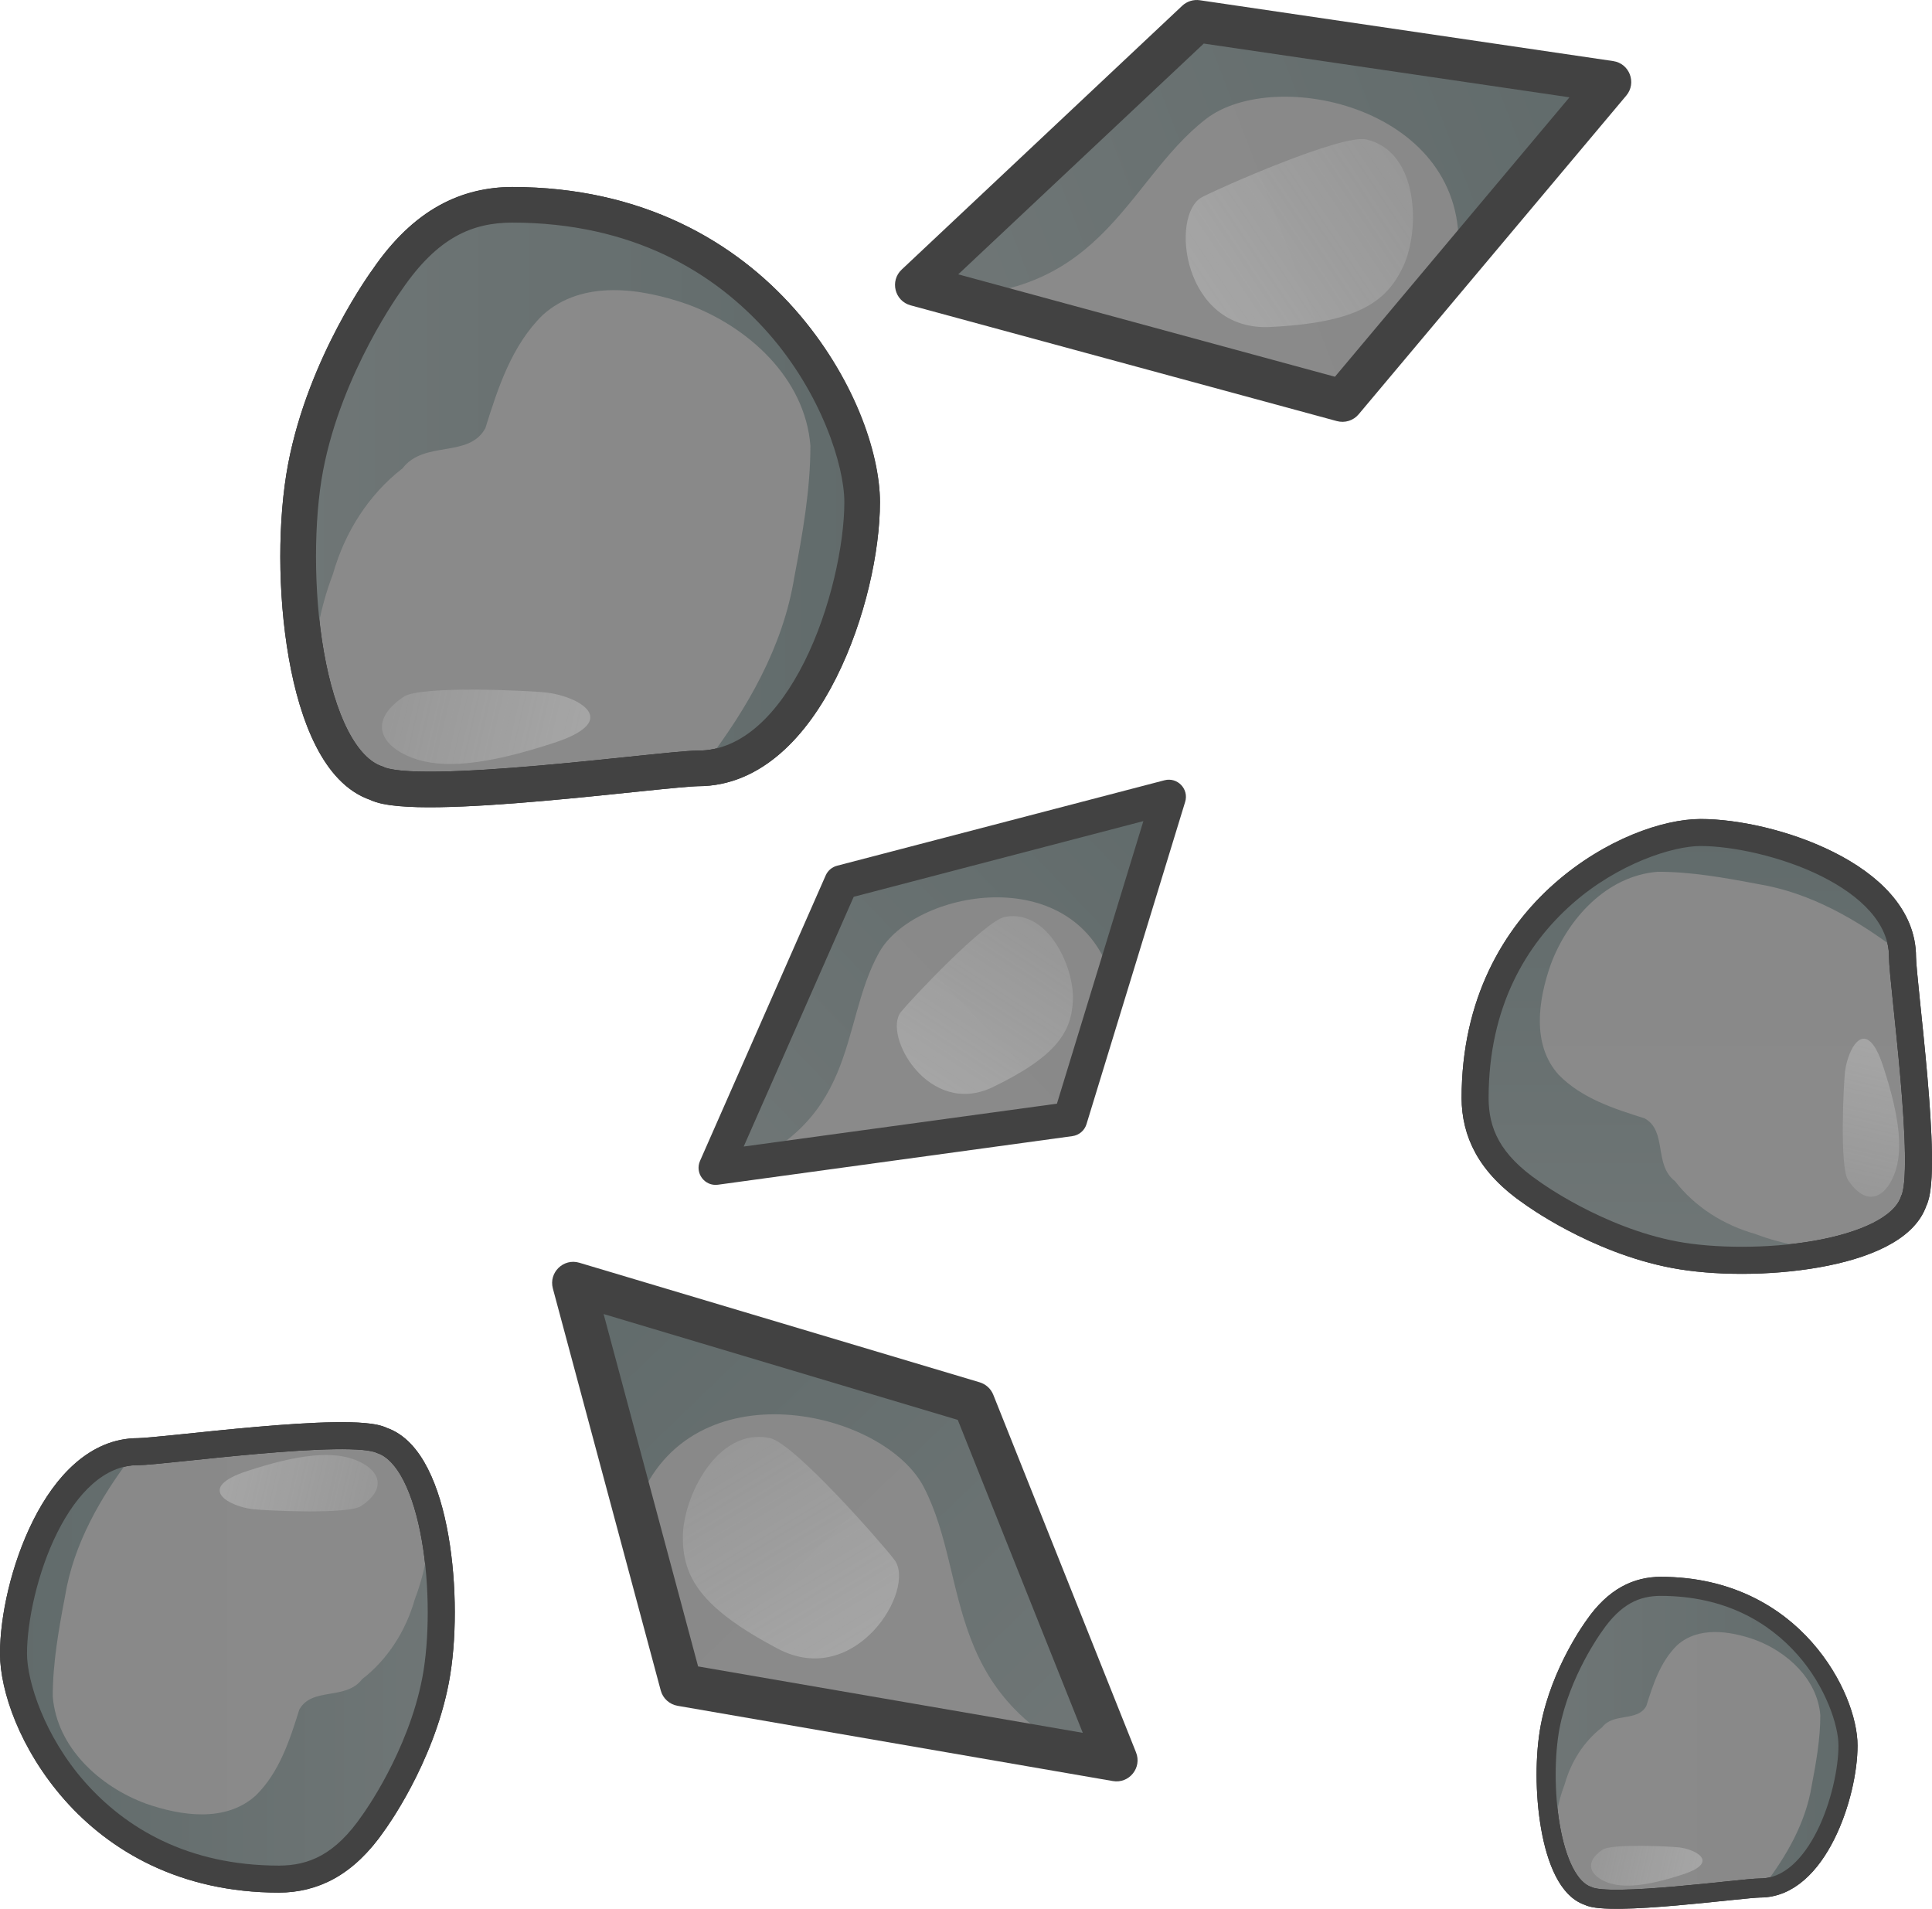
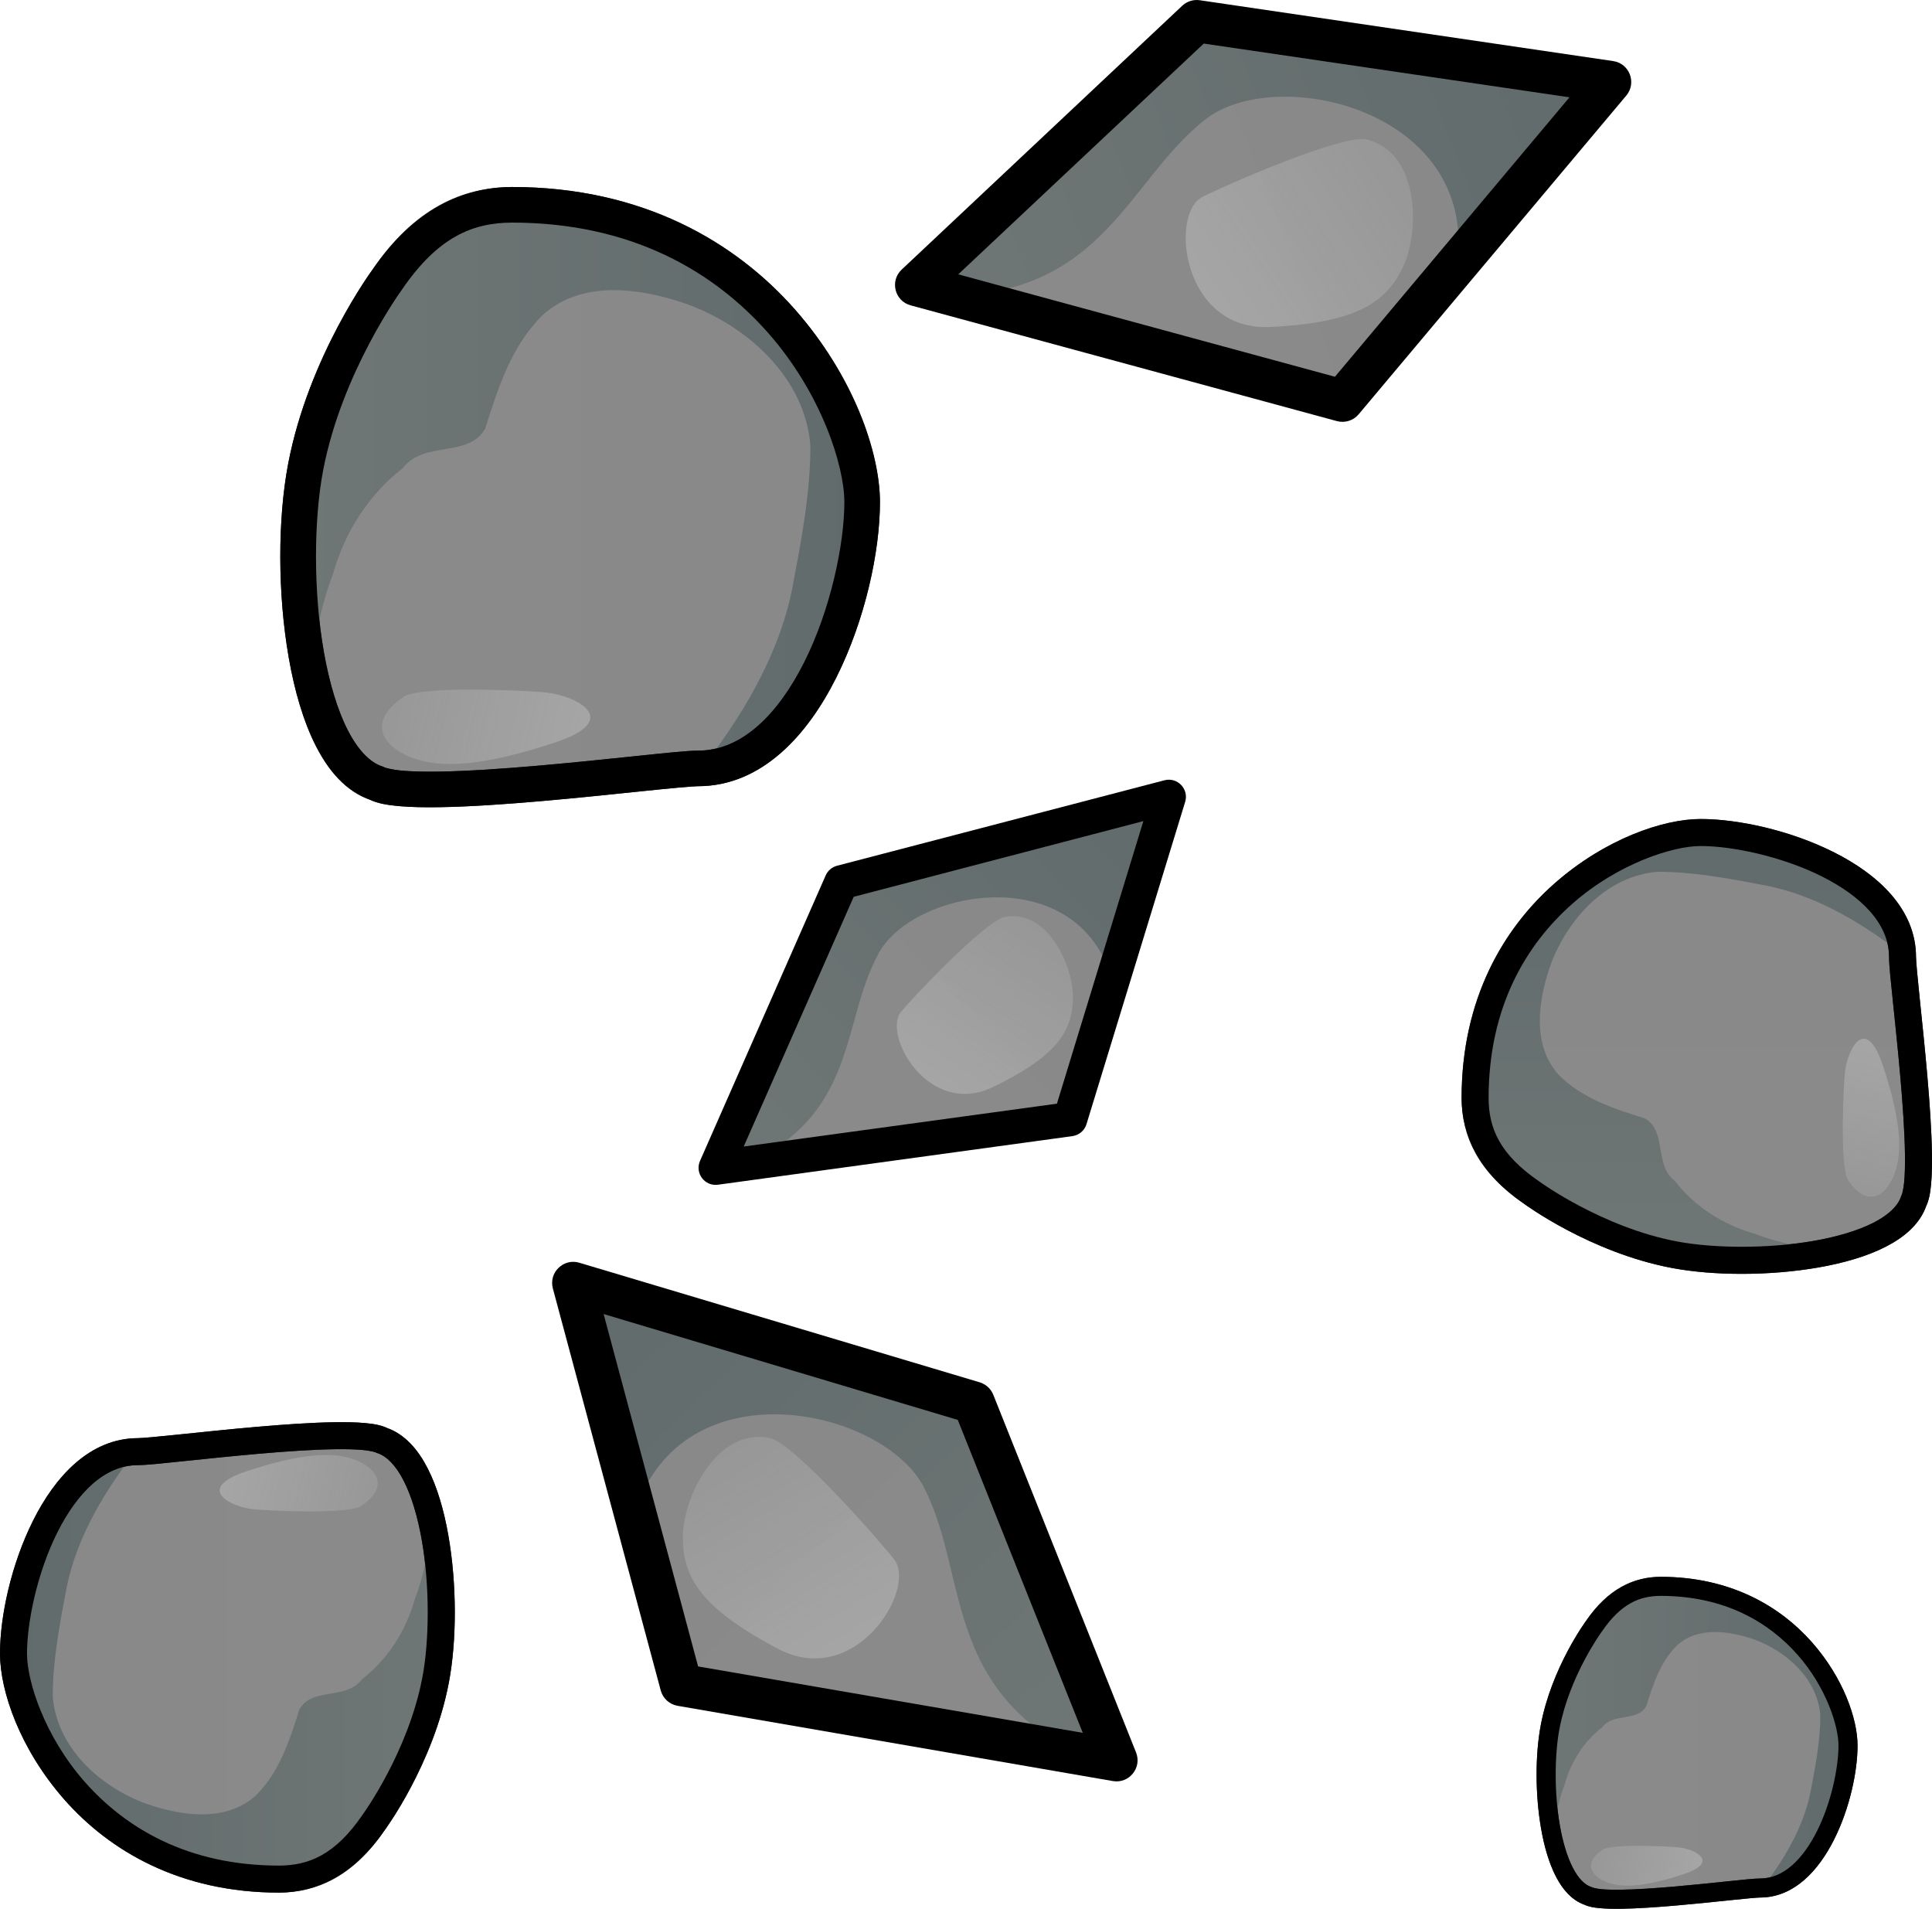
<svg xmlns="http://www.w3.org/2000/svg" xmlns:xlink="http://www.w3.org/1999/xlink" width="45.698mm" height="45.145mm" viewBox="0 0 45.698 45.145" version="1.1" id="svg5" xml:space="preserve">
  <defs id="defs2">
    <linearGradient x1="204.989" y1="178.645" x2="275.011" y2="178.645" gradientUnits="userSpaceOnUse" id="linearGradient33">
      <stop offset="0" stop-color="#666666" id="stop30" style="stop-color:#616b6b;stop-opacity:1;" />
      <stop offset="1" stop-color="#666666" id="stop31" style="stop-color:#6f7676;stop-opacity:1;" />
    </linearGradient>
    <linearGradient id="linearGradient29">
      <stop style="stop-color:#898989;stop-opacity:1;" offset="0" id="stop28" />
      <stop style="stop-color:#8a8a8a;stop-opacity:1;" offset="1" id="stop29" />
    </linearGradient>
    <linearGradient x1="246.261" y1="140.441" x2="246.261" y2="210.475" gradientUnits="userSpaceOnUse" id="color-1">
      <stop offset="0" stop-color="#3e3e3e" id="stop1" />
      <stop offset="1" stop-color="#1a1a1a" id="stop2" />
    </linearGradient>
    <linearGradient x1="204.989" y1="178.645" x2="275.011" y2="178.645" gradientUnits="userSpaceOnUse" id="color-2">
      <stop offset="0" stop-color="#666666" id="stop3" style="stop-color:#353a3a;stop-opacity:1;" />
      <stop offset="1" stop-color="#666666" id="stop4" style="stop-color:#4a4f4f;stop-opacity:1;" />
    </linearGradient>
    <linearGradient x1="240.266" y1="148.08" x2="262.532" y2="153.164" gradientUnits="userSpaceOnUse" id="color-3">
      <stop offset="0" stop-color="#e6e6e6" id="stop5" style="stop-color:#e6e6e6;stop-opacity:0.295;" />
      <stop offset="1" stop-color="#e6e6e6" stop-opacity="0" id="stop6" style="stop-color:#e6e6e6;stop-opacity:0.154;" />
    </linearGradient>
    <linearGradient x1="251.67" y1="144.206" x2="251.67" y2="153.439" gradientUnits="userSpaceOnUse" id="color-4">
      <stop offset="0" stop-color="#e6e6e6" id="stop7" style="stop-color:#e6e6e6;stop-opacity:0;" />
      <stop offset="1" stop-color="#e6e6e6" stop-opacity="0" id="stop8" style="stop-color:#e6e6e6;stop-opacity:0;" />
    </linearGradient>
    <linearGradient xlink:href="#linearGradient29" id="linearGradient4" gradientUnits="userSpaceOnUse" x1="204.989" y1="177.333" x2="275.011" y2="177.333" />
    <linearGradient xlink:href="#linearGradient33" id="linearGradient5" gradientUnits="userSpaceOnUse" x1="204.989" y1="178.645" x2="275.011" y2="178.645" />
    <linearGradient xlink:href="#color-3" id="linearGradient6" gradientUnits="userSpaceOnUse" x1="240.266" y1="148.08" x2="262.532" y2="153.164" />
    <linearGradient xlink:href="#linearGradient33" id="linearGradient10" gradientUnits="userSpaceOnUse" x1="204.989" y1="178.645" x2="275.011" y2="178.645" />
    <linearGradient xlink:href="#color-3" id="linearGradient11" gradientUnits="userSpaceOnUse" x1="240.266" y1="148.08" x2="262.532" y2="153.164" />
    <linearGradient xlink:href="#linearGradient33" id="linearGradient15" gradientUnits="userSpaceOnUse" x1="204.989" y1="178.645" x2="275.011" y2="178.645" />
    <linearGradient xlink:href="#color-3" id="linearGradient16" gradientUnits="userSpaceOnUse" x1="240.266" y1="148.08" x2="262.532" y2="153.164" />
    <linearGradient xlink:href="#color-3" id="linearGradient16-2" gradientUnits="userSpaceOnUse" x1="240.266" y1="148.08" x2="262.532" y2="153.164" gradientTransform="matrix(-0.1302719,0,0,-0.1302719,72.28235,54.91122)" />
    <linearGradient x1="240.266" y1="148.08" x2="262.532" y2="153.164" gradientUnits="userSpaceOnUse" id="color-3-7">
      <stop offset="0" stop-color="#e6e6e6" id="stop5-9" style="stop-color:#e6e6e6;stop-opacity:0.295;" />
      <stop offset="1" stop-color="#e6e6e6" stop-opacity="0" id="stop6-5" style="stop-color:#e6e6e6;stop-opacity:0.154;" />
    </linearGradient>
    <linearGradient xlink:href="#linearGradient29" id="linearGradient25" x1="34.857" y1="35.465" x2="44.462" y2="35.465" gradientUnits="userSpaceOnUse" />
    <linearGradient xlink:href="#linearGradient33" id="linearGradient27" x1="35.018" y1="34.846" x2="44.285" y2="34.846" gradientUnits="userSpaceOnUse" />
    <linearGradient xlink:href="#color-3-7" id="linearGradient31" gradientUnits="userSpaceOnUse" gradientTransform="matrix(-0.1302719,0,0,-0.1302719,72.28235,54.91122)" x1="240.266" y1="148.08" x2="262.532" y2="153.164" />
    <linearGradient xlink:href="#linearGradient33" id="linearGradient32" gradientUnits="userSpaceOnUse" x1="35.018" y1="34.846" x2="44.285" y2="34.846" />
    <linearGradient xlink:href="#linearGradient29" id="linearGradient35" gradientUnits="userSpaceOnUse" x1="34.857" y1="35.465" x2="44.462" y2="35.465" />
    <linearGradient xlink:href="#color-3-7" id="linearGradient36" gradientUnits="userSpaceOnUse" gradientTransform="matrix(-0.1302719,0,0,-0.1302719,72.28235,54.91122)" x1="240.266" y1="148.08" x2="262.532" y2="153.164" />
    <linearGradient xlink:href="#linearGradient33" id="linearGradient37" gradientUnits="userSpaceOnUse" x1="35.018" y1="34.846" x2="44.285" y2="34.846" />
    <linearGradient xlink:href="#linearGradient29" id="linearGradient14" x1="202.779" y1="177.333" x2="277.23" y2="177.333" gradientUnits="userSpaceOnUse" />
    <linearGradient xlink:href="#linearGradient29" id="linearGradient17" x1="202.779" y1="177.333" x2="277.23" y2="177.333" gradientUnits="userSpaceOnUse" />
    <linearGradient xlink:href="#linearGradient29" id="linearGradient19" x1="202.779" y1="177.333" x2="277.23" y2="177.333" gradientUnits="userSpaceOnUse" />
    <linearGradient xlink:href="#linearGradient29" id="linearGradient20" x1="34.857" y1="35.465" x2="44.462" y2="35.465" gradientUnits="userSpaceOnUse" />
    <linearGradient xlink:href="#linearGradient33" id="linearGradient38" gradientUnits="userSpaceOnUse" x1="204.989" y1="178.645" x2="275.011" y2="178.645" />
    <linearGradient xlink:href="#color-3" id="linearGradient39" gradientUnits="userSpaceOnUse" x1="240.266" y1="148.08" x2="262.532" y2="153.164" />
  </defs>
  <g id="layer1" transform="matrix(1.774286,0,0,1.774286,-47.70936,-34.93033)">
    <g stroke="none" stroke-width="0" stroke-miterlimit="10" id="g15-2" style="stroke:#2a2a2a;stroke-opacity:1" transform="matrix(0.08144149,0,0,0.08144149,10.37468,27.33742)">
      <path style="baseline-shift:baseline;display:inline;overflow:visible;opacity:1;fill:url(#linearGradient19);stroke:#2a2a2a;stroke-width:4.419;stroke-dasharray:none;stroke-opacity:1;enable-background:accumulate;stop-color:#000000;stop-opacity:1" d="m 248.463,213.623 c -31.234,-0.004 -43.474,-26.176 -43.474,-36.906 0,-11.366 7.035,-33.059 20.376,-33.059 3.996,0 34.971,-4.332 39.92,-1.843 9.047,3.017 11.24,26.366 8.8,39.216 -2.44,12.849 -10.131,23.299 -10.131,23.299 -4.79,7.022 -10.035,9.27 -15.491,9.293 z" id="path10-1" />
      <path d="m 248.463,213.623 c -15.426,0.425 -30.947,-7.846 -38.514,-21.425 -4.238,-6.877 -6.099,-15.343 -4.104,-23.267 1.615,-8.307 4.975,-16.8 11.558,-22.405 1.618,-1.429 6.686,-3.714 7.061,-2.283 -5.208,6.833 -9.642,14.505 -11.042,23.096 -1.026,5.403 -2.016,10.898 -2.007,16.403 0.67,8.368 7.717,14.741 15.204,17.511 5.748,2.016 13.075,3.151 18.019,-1.305 3.856,-3.768 5.563,-9.054 7.13,-14.056 2.041,-3.763 7.606,-1.471 10.273,-4.979 4.247,-3.286 7.187,-7.969 8.643,-13.112 1.769,-4.633 2.609,-9.563 2.324,-14.525 3.768,15.043 2.524,31.735 -5.488,45.237 -3.631,8.641 -8.968,15.321 -19.057,15.11 z" fill="url(#color-2)" id="path11-6" style="fill:url(#linearGradient38);stroke:none;stroke-width:2.2;stroke-dasharray:none;stroke-opacity:1" />
      <path d="m 243.208,146.844 c 8.567,-2.818 13.979,-3.283 17.7,-1.849 3.721,1.433 5.563,4.468 0.998,7.56 -2.106,1.426 -15.8,0.757 -17.813,0.512 -3.736,-0.454 -9.452,-3.405 -0.885,-6.223 z" fill="url(#color-3)" id="path14-8" style="fill:url(#linearGradient39);stroke:#2a2a2a;stroke-opacity:1" />
-       <path style="baseline-shift:baseline;display:inline;overflow:visible;opacity:1;vector-effect:none;fill:#424242;fill-opacity:1;stroke:none;stroke-opacity:1;enable-background:accumulate;stop-color:#000000;stop-opacity:1" d="m 257.488,138.844 c -3.759,0.058 -8.256,0.37 -12.713,0.758 -4.457,0.388 -8.872,0.854 -12.412,1.221 -3.54,0.367 -6.398,0.627 -6.998,0.627 -7.868,0 -13.556,6.276 -17.166,13.486 -3.61,7.21 -5.42,15.642 -5.42,21.781 0,6.205 3.26,15.652 10.578,23.938 7.318,8.285 18.871,15.176 35.105,15.178 h 0.004 0.006 c 6.047,-0.026 12.195,-2.793 17.279,-10.225 0.035,-0.048 7.952,-10.724 10.504,-24.164 1.288,-6.785 1.339,-15.972 -0.088,-24.09 -0.713,-4.059 -1.791,-7.843 -3.381,-10.951 -1.55,-3.029 -3.66,-5.512 -6.586,-6.578 -1.125,-0.549 -2.269,-0.718 -3.691,-0.846 -1.451,-0.131 -3.142,-0.164 -5.021,-0.135 z m 0.066,4.418 c 1.783,-0.027 3.353,0.011 4.559,0.119 1.206,0.109 2.089,0.363 2.18,0.408 l 0.141,0.072 0.152,0.049 c 1.476,0.492 2.977,1.984 4.266,4.504 1.289,2.52 2.304,5.943 2.965,9.705 1.322,7.523 1.249,16.435 0.098,22.5 -2.322,12.229 -9.74,22.4 -9.74,22.4 l -0.023,0.031 -0.021,0.033 c -4.488,6.579 -8.814,8.307 -13.666,8.33 -15,-0.002 -25.184,-6.201 -31.795,-13.686 -6.611,-7.485 -9.471,-16.487 -9.471,-21.012 0,-5.227 1.71,-13.325 4.953,-19.803 3.243,-6.478 7.742,-11.047 13.215,-11.047 1.398,0 3.909,-0.281 7.455,-0.648 3.546,-0.368 7.933,-0.831 12.338,-1.215 4.404,-0.384 8.831,-0.688 12.396,-0.742 z" id="path5-5" />
+       <path style="baseline-shift:baseline;display:inline;overflow:visible;opacity:1;vector-effect:none;fill:#000000;fill-opacity:1;stroke:none;stroke-opacity:1;enable-background:accumulate;stop-color:#000000;stop-opacity:1" d="m 257.488,138.844 c -3.759,0.058 -8.256,0.37 -12.713,0.758 -4.457,0.388 -8.872,0.854 -12.412,1.221 -3.54,0.367 -6.398,0.627 -6.998,0.627 -7.868,0 -13.556,6.276 -17.166,13.486 -3.61,7.21 -5.42,15.642 -5.42,21.781 0,6.205 3.26,15.652 10.578,23.938 7.318,8.285 18.871,15.176 35.105,15.178 h 0.004 0.006 c 6.047,-0.026 12.195,-2.793 17.279,-10.225 0.035,-0.048 7.952,-10.724 10.504,-24.164 1.288,-6.785 1.339,-15.972 -0.088,-24.09 -0.713,-4.059 -1.791,-7.843 -3.381,-10.951 -1.55,-3.029 -3.66,-5.512 -6.586,-6.578 -1.125,-0.549 -2.269,-0.718 -3.691,-0.846 -1.451,-0.131 -3.142,-0.164 -5.021,-0.135 z m 0.066,4.418 c 1.783,-0.027 3.353,0.011 4.559,0.119 1.206,0.109 2.089,0.363 2.18,0.408 l 0.141,0.072 0.152,0.049 c 1.476,0.492 2.977,1.984 4.266,4.504 1.289,2.52 2.304,5.943 2.965,9.705 1.322,7.523 1.249,16.435 0.098,22.5 -2.322,12.229 -9.74,22.4 -9.74,22.4 l -0.023,0.031 -0.021,0.033 c -4.488,6.579 -8.814,8.307 -13.666,8.33 -15,-0.002 -25.184,-6.201 -31.795,-13.686 -6.611,-7.485 -9.471,-16.487 -9.471,-21.012 0,-5.227 1.71,-13.325 4.953,-19.803 3.243,-6.478 7.742,-11.047 13.215,-11.047 1.398,0 3.909,-0.281 7.455,-0.648 3.546,-0.368 7.933,-0.831 12.338,-1.215 4.404,-0.384 8.831,-0.688 12.396,-0.742 z" id="path5-5" />
    </g>
    <g stroke="none" stroke-width="0" stroke-miterlimit="10" id="g4" style="stroke:#2a2a2a;stroke-opacity:1" transform="matrix(0,0.08144149,-0.08144149,0,63.95185,14.08963)">
      <path style="baseline-shift:baseline;display:inline;overflow:visible;opacity:1;fill:url(#linearGradient4);stroke:#2a2a2a;stroke-width:4.419;stroke-dasharray:none;stroke-opacity:1;enable-background:accumulate;stop-color:#000000;stop-opacity:1" d="m 248.463,213.623 c -31.234,-0.004 -43.474,-26.176 -43.474,-36.906 0,-11.366 7.035,-33.059 20.376,-33.059 3.996,0 34.971,-4.332 39.92,-1.843 9.047,3.017 11.24,26.366 8.8,39.216 -2.44,12.849 -10.131,23.299 -10.131,23.299 -4.79,7.022 -10.035,9.27 -15.491,9.293 z" id="path1" />
      <path d="m 248.463,213.623 c -15.426,0.425 -30.947,-7.846 -38.514,-21.425 -4.238,-6.877 -6.099,-15.343 -4.104,-23.267 1.615,-8.307 4.975,-16.8 11.558,-22.405 1.618,-1.429 6.686,-3.714 7.061,-2.283 -5.208,6.833 -9.642,14.505 -11.042,23.096 -1.026,5.403 -2.016,10.898 -2.007,16.403 0.67,8.368 7.717,14.741 15.204,17.511 5.748,2.016 13.075,3.151 18.019,-1.305 3.856,-3.768 5.563,-9.054 7.13,-14.056 2.041,-3.763 7.606,-1.471 10.273,-4.979 4.247,-3.286 7.187,-7.969 8.643,-13.112 1.769,-4.633 2.609,-9.563 2.324,-14.525 3.768,15.043 2.524,31.735 -5.488,45.237 -3.631,8.641 -8.968,15.321 -19.057,15.11 z" fill="url(#color-2)" id="path2" style="fill:url(#linearGradient5);stroke:none;stroke-width:2.2;stroke-dasharray:none;stroke-opacity:1" />
      <path d="m 243.208,146.844 c 8.567,-2.818 13.979,-3.283 17.7,-1.849 3.721,1.433 5.563,4.468 0.998,7.56 -2.106,1.426 -15.8,0.757 -17.813,0.512 -3.736,-0.454 -9.452,-3.405 -0.885,-6.223 z" fill="url(#color-3)" id="path3" style="fill:url(#linearGradient6);stroke:#2a2a2a;stroke-opacity:1" />
-       <path style="baseline-shift:baseline;display:inline;overflow:visible;opacity:1;vector-effect:none;fill:#424242;fill-opacity:1;stroke:none;stroke-opacity:1;enable-background:accumulate;stop-color:#000000;stop-opacity:1" d="m 257.488,138.844 c -3.759,0.058 -8.256,0.37 -12.713,0.758 -4.457,0.388 -8.872,0.854 -12.412,1.221 -3.54,0.367 -6.398,0.627 -6.998,0.627 -7.868,0 -13.556,6.276 -17.166,13.486 -3.61,7.21 -5.42,15.642 -5.42,21.781 0,6.205 3.26,15.652 10.578,23.938 7.318,8.285 18.871,15.176 35.105,15.178 h 0.004 0.006 c 6.047,-0.026 12.195,-2.793 17.279,-10.225 0.035,-0.048 7.952,-10.724 10.504,-24.164 1.288,-6.785 1.339,-15.972 -0.088,-24.09 -0.713,-4.059 -1.791,-7.843 -3.381,-10.951 -1.55,-3.029 -3.66,-5.512 -6.586,-6.578 -1.125,-0.549 -2.269,-0.718 -3.691,-0.846 -1.451,-0.131 -3.142,-0.164 -5.021,-0.135 z m 0.066,4.418 c 1.783,-0.027 3.353,0.011 4.559,0.119 1.206,0.109 2.089,0.363 2.18,0.408 l 0.141,0.072 0.152,0.049 c 1.476,0.492 2.977,1.984 4.266,4.504 1.289,2.52 2.304,5.943 2.965,9.705 1.322,7.523 1.249,16.435 0.098,22.5 -2.322,12.229 -9.74,22.4 -9.74,22.4 l -0.023,0.031 -0.021,0.033 c -4.488,6.579 -8.814,8.307 -13.666,8.33 -15,-0.002 -25.184,-6.201 -31.795,-13.686 -6.611,-7.485 -9.471,-16.487 -9.471,-21.012 0,-5.227 1.71,-13.325 4.953,-19.803 3.243,-6.478 7.742,-11.047 13.215,-11.047 1.398,0 3.909,-0.281 7.455,-0.648 3.546,-0.368 7.933,-0.831 12.338,-1.215 4.404,-0.384 8.831,-0.688 12.396,-0.742 z" id="path4" />
+       <path style="baseline-shift:baseline;display:inline;overflow:visible;opacity:1;vector-effect:none;fill:#000000;fill-opacity:1;stroke:none;stroke-opacity:1;enable-background:accumulate;stop-color:#000000;stop-opacity:1" d="m 257.488,138.844 c -3.759,0.058 -8.256,0.37 -12.713,0.758 -4.457,0.388 -8.872,0.854 -12.412,1.221 -3.54,0.367 -6.398,0.627 -6.998,0.627 -7.868,0 -13.556,6.276 -17.166,13.486 -3.61,7.21 -5.42,15.642 -5.42,21.781 0,6.205 3.26,15.652 10.578,23.938 7.318,8.285 18.871,15.176 35.105,15.178 h 0.004 0.006 c 6.047,-0.026 12.195,-2.793 17.279,-10.225 0.035,-0.048 7.952,-10.724 10.504,-24.164 1.288,-6.785 1.339,-15.972 -0.088,-24.09 -0.713,-4.059 -1.791,-7.843 -3.381,-10.951 -1.55,-3.029 -3.66,-5.512 -6.586,-6.578 -1.125,-0.549 -2.269,-0.718 -3.691,-0.846 -1.451,-0.131 -3.142,-0.164 -5.021,-0.135 z m 0.066,4.418 c 1.783,-0.027 3.353,0.011 4.559,0.119 1.206,0.109 2.089,0.363 2.18,0.408 l 0.141,0.072 0.152,0.049 c 1.476,0.492 2.977,1.984 4.266,4.504 1.289,2.52 2.304,5.943 2.965,9.705 1.322,7.523 1.249,16.435 0.098,22.5 -2.322,12.229 -9.74,22.4 -9.74,22.4 l -0.023,0.031 -0.021,0.033 c -4.488,6.579 -8.814,8.307 -13.666,8.33 -15,-0.002 -25.184,-6.201 -31.795,-13.686 -6.611,-7.485 -9.471,-16.487 -9.471,-21.012 0,-5.227 1.71,-13.325 4.953,-19.803 3.243,-6.478 7.742,-11.047 13.215,-11.047 1.398,0 3.909,-0.281 7.455,-0.648 3.546,-0.368 7.933,-0.831 12.338,-1.215 4.404,-0.384 8.831,-0.688 12.396,-0.742 z" id="path4" />
    </g>
    <g stroke="none" stroke-width="0" stroke-miterlimit="10" id="g9" style="stroke:#2a2a2a;stroke-opacity:1" transform="matrix(-0.05747253,0,0,-0.05747253,63.30663,53.11015)">
      <path style="baseline-shift:baseline;display:inline;overflow:visible;opacity:1;fill:url(#linearGradient17);stroke:#2a2a2a;stroke-width:4.419;stroke-dasharray:none;stroke-opacity:1;enable-background:accumulate;stop-color:#000000;stop-opacity:1" d="m 248.463,213.623 c -31.234,-0.004 -43.474,-26.176 -43.474,-36.906 0,-11.366 7.035,-33.059 20.376,-33.059 3.996,0 34.971,-4.332 39.92,-1.843 9.047,3.017 11.24,26.366 8.8,39.216 -2.44,12.849 -10.131,23.299 -10.131,23.299 -4.79,7.022 -10.035,9.27 -15.491,9.293 z" id="path6" />
      <path d="m 248.463,213.623 c -15.426,0.425 -30.947,-7.846 -38.514,-21.425 -4.238,-6.877 -6.099,-15.343 -4.104,-23.267 1.615,-8.307 4.975,-16.8 11.558,-22.405 1.618,-1.429 6.686,-3.714 7.061,-2.283 -5.208,6.833 -9.642,14.505 -11.042,23.096 -1.026,5.403 -2.016,10.898 -2.007,16.403 0.67,8.368 7.717,14.741 15.204,17.511 5.748,2.016 13.075,3.151 18.019,-1.305 3.856,-3.768 5.563,-9.054 7.13,-14.056 2.041,-3.763 7.606,-1.471 10.273,-4.979 4.247,-3.286 7.187,-7.969 8.643,-13.112 1.769,-4.633 2.609,-9.563 2.324,-14.525 3.768,15.043 2.524,31.735 -5.488,45.237 -3.631,8.641 -8.968,15.321 -19.057,15.11 z" fill="url(#color-2)" id="path7" style="fill:url(#linearGradient10);stroke:none;stroke-width:2.2;stroke-dasharray:none;stroke-opacity:1" />
      <path d="m 243.208,146.844 c 8.567,-2.818 13.979,-3.283 17.7,-1.849 3.721,1.433 5.563,4.468 0.998,7.56 -2.106,1.426 -15.8,0.757 -17.813,0.512 -3.736,-0.454 -9.452,-3.405 -0.885,-6.223 z" fill="url(#color-3)" id="path8" style="fill:url(#linearGradient11);stroke:#2a2a2a;stroke-opacity:1" />
-       <path style="baseline-shift:baseline;display:inline;overflow:visible;opacity:1;vector-effect:none;fill:#424242;fill-opacity:1;stroke:none;stroke-opacity:1;enable-background:accumulate;stop-color:#000000;stop-opacity:1" d="m 257.488,138.844 c -3.759,0.058 -8.256,0.37 -12.713,0.758 -4.457,0.388 -8.872,0.854 -12.412,1.221 -3.54,0.367 -6.398,0.627 -6.998,0.627 -7.868,0 -13.556,6.276 -17.166,13.486 -3.61,7.21 -5.42,15.642 -5.42,21.781 0,6.205 3.26,15.652 10.578,23.938 7.318,8.285 18.871,15.176 35.105,15.178 h 0.004 0.006 c 6.047,-0.026 12.195,-2.793 17.279,-10.225 0.035,-0.048 7.952,-10.724 10.504,-24.164 1.288,-6.785 1.339,-15.972 -0.088,-24.09 -0.713,-4.059 -1.791,-7.843 -3.381,-10.951 -1.55,-3.029 -3.66,-5.512 -6.586,-6.578 -1.125,-0.549 -2.269,-0.718 -3.691,-0.846 -1.451,-0.131 -3.142,-0.164 -5.021,-0.135 z m 0.066,4.418 c 1.783,-0.027 3.353,0.011 4.559,0.119 1.206,0.109 2.089,0.363 2.18,0.408 l 0.141,0.072 0.152,0.049 c 1.476,0.492 2.977,1.984 4.266,4.504 1.289,2.52 2.304,5.943 2.965,9.705 1.322,7.523 1.249,16.435 0.098,22.5 -2.322,12.229 -9.74,22.4 -9.74,22.4 l -0.023,0.031 -0.021,0.033 c -4.488,6.579 -8.814,8.307 -13.666,8.33 -15,-0.002 -25.184,-6.201 -31.795,-13.686 -6.611,-7.485 -9.471,-16.487 -9.471,-21.012 0,-5.227 1.71,-13.325 4.953,-19.803 3.243,-6.478 7.742,-11.047 13.215,-11.047 1.398,0 3.909,-0.281 7.455,-0.648 3.546,-0.368 7.933,-0.831 12.338,-1.215 4.404,-0.384 8.831,-0.688 12.396,-0.742 z" id="path9" />
+       <path style="baseline-shift:baseline;display:inline;overflow:visible;opacity:1;vector-effect:none;fill:#000000;fill-opacity:1;stroke:none;stroke-opacity:1;enable-background:accumulate;stop-color:#000000;stop-opacity:1" d="m 257.488,138.844 c -3.759,0.058 -8.256,0.37 -12.713,0.758 -4.457,0.388 -8.872,0.854 -12.412,1.221 -3.54,0.367 -6.398,0.627 -6.998,0.627 -7.868,0 -13.556,6.276 -17.166,13.486 -3.61,7.21 -5.42,15.642 -5.42,21.781 0,6.205 3.26,15.652 10.578,23.938 7.318,8.285 18.871,15.176 35.105,15.178 h 0.004 0.006 c 6.047,-0.026 12.195,-2.793 17.279,-10.225 0.035,-0.048 7.952,-10.724 10.504,-24.164 1.288,-6.785 1.339,-15.972 -0.088,-24.09 -0.713,-4.059 -1.791,-7.843 -3.381,-10.951 -1.55,-3.029 -3.66,-5.512 -6.586,-6.578 -1.125,-0.549 -2.269,-0.718 -3.691,-0.846 -1.451,-0.131 -3.142,-0.164 -5.021,-0.135 z m 0.066,4.418 c 1.783,-0.027 3.353,0.011 4.559,0.119 1.206,0.109 2.089,0.363 2.18,0.408 l 0.141,0.072 0.152,0.049 c 1.476,0.492 2.977,1.984 4.266,4.504 1.289,2.52 2.304,5.943 2.965,9.705 1.322,7.523 1.249,16.435 0.098,22.5 -2.322,12.229 -9.74,22.4 -9.74,22.4 l -0.023,0.031 -0.021,0.033 c -4.488,6.579 -8.814,8.307 -13.666,8.33 -15,-0.002 -25.184,-6.201 -31.795,-13.686 -6.611,-7.485 -9.471,-16.487 -9.471,-21.012 0,-5.227 1.71,-13.325 4.953,-19.803 3.243,-6.478 7.742,-11.047 13.215,-11.047 1.398,0 3.909,-0.281 7.455,-0.648 3.546,-0.368 7.933,-0.831 12.338,-1.215 4.404,-0.384 8.831,-0.688 12.396,-0.742 z" id="path9" />
    </g>
    <g stroke="none" stroke-width="0" stroke-miterlimit="10" id="g14" style="stroke:#2a2a2a;stroke-opacity:1" transform="matrix(-0.1073811,0,0,-0.1073811,60.39476,45.35595)">
      <path style="baseline-shift:baseline;display:inline;overflow:visible;opacity:1;fill:url(#linearGradient14);stroke:#2a2a2a;stroke-width:4.419;stroke-dasharray:none;stroke-opacity:1;enable-background:accumulate;stop-color:#000000;stop-opacity:1" d="m 248.463,213.623 c -31.234,-0.004 -43.474,-26.176 -43.474,-36.906 0,-11.366 7.035,-33.059 20.376,-33.059 3.996,0 34.971,-4.332 39.92,-1.843 9.047,3.017 11.24,26.366 8.8,39.216 -2.44,12.849 -10.131,23.299 -10.131,23.299 -4.79,7.022 -10.035,9.27 -15.491,9.293 z" id="path11" />
      <path d="m 248.463,213.623 c -15.426,0.425 -30.947,-7.846 -38.514,-21.425 -4.238,-6.877 -6.099,-15.343 -4.104,-23.267 1.615,-8.307 4.975,-16.8 11.558,-22.405 1.618,-1.429 6.686,-3.714 7.061,-2.283 -5.208,6.833 -9.642,14.505 -11.042,23.096 -1.026,5.403 -2.016,10.898 -2.007,16.403 0.67,8.368 7.717,14.741 15.204,17.511 5.748,2.016 13.075,3.151 18.019,-1.305 3.856,-3.768 5.563,-9.054 7.13,-14.056 2.041,-3.763 7.606,-1.471 10.273,-4.979 4.247,-3.286 7.187,-7.969 8.643,-13.112 1.769,-4.633 2.609,-9.563 2.324,-14.525 3.768,15.043 2.524,31.735 -5.488,45.237 -3.631,8.641 -8.968,15.321 -19.057,15.11 z" fill="url(#color-2)" id="path12" style="fill:url(#linearGradient15);stroke:none;stroke-width:2.2;stroke-dasharray:none;stroke-opacity:1" />
      <path d="m 243.208,146.844 c 8.567,-2.818 13.979,-3.283 17.7,-1.849 3.721,1.433 5.563,4.468 0.998,7.56 -2.106,1.426 -15.8,0.757 -17.813,0.512 -3.736,-0.454 -9.452,-3.405 -0.885,-6.223 z" fill="url(#color-3)" id="path13" style="fill:url(#linearGradient16);stroke:#2a2a2a;stroke-opacity:1" />
-       <path style="baseline-shift:baseline;display:inline;overflow:visible;opacity:1;vector-effect:none;fill:#424242;fill-opacity:1;stroke:none;stroke-opacity:1;enable-background:accumulate;stop-color:#000000;stop-opacity:1" d="m 257.488,138.844 c -3.759,0.058 -8.256,0.37 -12.713,0.758 -4.457,0.388 -8.872,0.854 -12.412,1.221 -3.54,0.367 -6.398,0.627 -6.998,0.627 -7.868,0 -13.556,6.276 -17.166,13.486 -3.61,7.21 -5.42,15.642 -5.42,21.781 0,6.205 3.26,15.652 10.578,23.938 7.318,8.285 18.871,15.176 35.105,15.178 h 0.004 0.006 c 6.047,-0.026 12.195,-2.793 17.279,-10.225 0.035,-0.048 7.952,-10.724 10.504,-24.164 1.288,-6.785 1.339,-15.972 -0.088,-24.09 -0.713,-4.059 -1.791,-7.843 -3.381,-10.951 -1.55,-3.029 -3.66,-5.512 -6.586,-6.578 -1.125,-0.549 -2.269,-0.718 -3.691,-0.846 -1.451,-0.131 -3.142,-0.164 -5.021,-0.135 z m 0.066,4.418 c 1.783,-0.027 3.353,0.011 4.559,0.119 1.206,0.109 2.089,0.363 2.18,0.408 l 0.141,0.072 0.152,0.049 c 1.476,0.492 2.977,1.984 4.266,4.504 1.289,2.52 2.304,5.943 2.965,9.705 1.322,7.523 1.249,16.435 0.098,22.5 -2.322,12.229 -9.74,22.4 -9.74,22.4 l -0.023,0.031 -0.021,0.033 c -4.488,6.579 -8.814,8.307 -13.666,8.33 -15,-0.002 -25.184,-6.201 -31.795,-13.686 -6.611,-7.485 -9.471,-16.487 -9.471,-21.012 0,-5.227 1.71,-13.325 4.953,-19.803 3.243,-6.478 7.742,-11.047 13.215,-11.047 1.398,0 3.909,-0.281 7.455,-0.648 3.546,-0.368 7.933,-0.831 12.338,-1.215 4.404,-0.384 8.831,-0.688 12.396,-0.742 z" id="path14" />
+       <path style="baseline-shift:baseline;display:inline;overflow:visible;opacity:1;vector-effect:none;fill:#000000;fill-opacity:1;stroke:none;stroke-opacity:1;enable-background:accumulate;stop-color:#000000;stop-opacity:1" d="m 257.488,138.844 c -3.759,0.058 -8.256,0.37 -12.713,0.758 -4.457,0.388 -8.872,0.854 -12.412,1.221 -3.54,0.367 -6.398,0.627 -6.998,0.627 -7.868,0 -13.556,6.276 -17.166,13.486 -3.61,7.21 -5.42,15.642 -5.42,21.781 0,6.205 3.26,15.652 10.578,23.938 7.318,8.285 18.871,15.176 35.105,15.178 h 0.004 0.006 c 6.047,-0.026 12.195,-2.793 17.279,-10.225 0.035,-0.048 7.952,-10.724 10.504,-24.164 1.288,-6.785 1.339,-15.972 -0.088,-24.09 -0.713,-4.059 -1.791,-7.843 -3.381,-10.951 -1.55,-3.029 -3.66,-5.512 -6.586,-6.578 -1.125,-0.549 -2.269,-0.718 -3.691,-0.846 -1.451,-0.131 -3.142,-0.164 -5.021,-0.135 z m 0.066,4.418 c 1.783,-0.027 3.353,0.011 4.559,0.119 1.206,0.109 2.089,0.363 2.18,0.408 l 0.141,0.072 0.152,0.049 c 1.476,0.492 2.977,1.984 4.266,4.504 1.289,2.52 2.304,5.943 2.965,9.705 1.322,7.523 1.249,16.435 0.098,22.5 -2.322,12.229 -9.74,22.4 -9.74,22.4 l -0.023,0.031 -0.021,0.033 c -4.488,6.579 -8.814,8.307 -13.666,8.33 -15,-0.002 -25.184,-6.201 -31.795,-13.686 -6.611,-7.485 -9.471,-16.487 -9.471,-21.012 0,-5.227 1.71,-13.325 4.953,-19.803 3.243,-6.478 7.742,-11.047 13.215,-11.047 1.398,0 3.909,-0.281 7.455,-0.648 3.546,-0.368 7.933,-0.831 12.338,-1.215 4.404,-0.384 8.831,-0.688 12.396,-0.742 z" id="path14" />
    </g>
    <g id="g20" transform="rotate(46,33.16088,35.75581)">
      <path style="baseline-shift:baseline;display:inline;overflow:visible;opacity:1;vector-effect:none;fill:url(#linearGradient25);stroke-linejoin:round;enable-background:accumulate;stop-color:#000000;stop-opacity:1" d="m 34.857,35.487 4.853,-2.732 4.752,1.943 -4.752,3.476 z" id="path23" />
      <path d="m 40.255,36.913 c -1.116,0.367 -1.57,0.24 -1.944,-0.12 -0.386,-0.371 -0.742,-1.353 -0.147,-1.755 0.274,-0.186 2.058,-0.099 2.321,-0.067 0.487,0.059 0.887,1.575 -0.229,1.942 z" fill="url(#color-3)" id="path13-3" style="fill:url(#linearGradient16-2);stroke:none;stroke-width:0.13;stroke-opacity:1" />
      <path style="fill:url(#linearGradient27);stroke:none;stroke-width:0.564;stroke-linejoin:round;stroke-dasharray:none;stroke-opacity:1" d="m 37.573,36.914 c -0.841,-1.782 1.374,-3.235 2.493,-2.896 1.33,0.402 2.194,1.861 4.442,0.808 l -4.826,-2.048 -4.664,2.656 z" id="path25" />
-       <path style="baseline-shift:baseline;display:inline;overflow:visible;opacity:1;vector-effect:none;fill:#424242;fill-opacity:1;stroke-linejoin:round;enable-background:accumulate;stop-color:#000000;stop-opacity:1" d="m 39.816,32.494 c -0.08,-0.032 -0.169,-0.026 -0.244,0.016 l -4.854,2.732 c -0.192,0.108 -0.191,0.385 0.002,0.492 l 4.854,2.688 c 0.096,0.053 0.214,0.045 0.303,-0.02 l 4.752,-3.477 c 0.178,-0.13 0.144,-0.405 -0.061,-0.488 z m -0.086,0.574 4.158,1.699 -4.199,3.074 -4.254,-2.357 z" id="path24" />
+       <path style="baseline-shift:baseline;display:inline;overflow:visible;opacity:1;vector-effect:none;fill:#000000;fill-opacity:1;stroke-linejoin:round;enable-background:accumulate;stop-color:#000000;stop-opacity:1" d="m 39.816,32.494 c -0.08,-0.032 -0.169,-0.026 -0.244,0.016 l -4.854,2.732 c -0.192,0.108 -0.191,0.385 0.002,0.492 l 4.854,2.688 c 0.096,0.053 0.214,0.045 0.303,-0.02 l 4.752,-3.477 c 0.178,-0.13 0.144,-0.405 -0.061,-0.488 z m -0.086,0.574 4.158,1.699 -4.199,3.074 -4.254,-2.357 z" id="path24" />
    </g>
    <g id="g30" transform="matrix(-0.9335804,0.358368,0.358368,0.9335804,68.17741,-24.84192)">
      <path style="baseline-shift:baseline;display:inline;overflow:visible;opacity:1;vector-effect:none;fill:url(#linearGradient20);stroke-linejoin:round;enable-background:accumulate;stop-color:#000000;stop-opacity:1" d="m 34.857,35.487 4.853,-2.732 4.752,1.943 -4.752,3.476 z" id="path27" />
      <path d="m 40.255,36.913 c -1.116,0.367 -1.57,0.24 -1.944,-0.12 -0.386,-0.371 -0.742,-1.353 -0.147,-1.755 0.274,-0.186 2.058,-0.099 2.321,-0.067 0.487,0.059 0.887,1.575 -0.229,1.942 z" fill="url(#color-3)" id="path28" style="fill:url(#linearGradient31);stroke:none;stroke-width:0.13;stroke-opacity:1" />
      <path style="fill:url(#linearGradient32);stroke:none;stroke-width:0.564;stroke-linejoin:round;stroke-dasharray:none;stroke-opacity:1" d="m 37.573,36.914 c -0.841,-1.782 1.374,-3.235 2.493,-2.896 1.33,0.402 2.194,1.861 4.442,0.808 l -4.826,-2.048 -4.664,2.656 z" id="path29" />
-       <path style="baseline-shift:baseline;display:inline;overflow:visible;opacity:1;vector-effect:none;fill:#424242;fill-opacity:1;stroke-linejoin:round;enable-background:accumulate;stop-color:#000000;stop-opacity:1" d="m 39.816,32.494 c -0.08,-0.032 -0.169,-0.026 -0.244,0.016 l -4.854,2.732 c -0.192,0.108 -0.191,0.385 0.002,0.492 l 4.854,2.688 c 0.096,0.053 0.214,0.045 0.303,-0.02 l 4.752,-3.477 c 0.178,-0.13 0.144,-0.405 -0.061,-0.488 z m -0.086,0.574 4.158,1.699 -4.199,3.074 -4.254,-2.357 z" id="path30" />
+       <path style="baseline-shift:baseline;display:inline;overflow:visible;opacity:1;vector-effect:none;fill:#000000;fill-opacity:1;stroke-linejoin:round;enable-background:accumulate;stop-color:#000000;stop-opacity:1" d="m 39.816,32.494 c -0.08,-0.032 -0.169,-0.026 -0.244,0.016 l -4.854,2.732 c -0.192,0.108 -0.191,0.385 0.002,0.492 l 4.854,2.688 c 0.096,0.053 0.214,0.045 0.303,-0.02 l 4.752,-3.477 c 0.178,-0.13 0.144,-0.405 -0.061,-0.488 z m -0.086,0.574 4.158,1.699 -4.199,3.074 -4.254,-2.357 z" id="path30" />
    </g>
    <g id="g35" transform="matrix(-0.5825957,0.5626062,0.5626062,0.5825957,42.81249,-9.976602)">
      <path style="baseline-shift:baseline;display:inline;overflow:visible;opacity:1;vector-effect:none;fill:url(#linearGradient35);stroke-linejoin:round;enable-background:accumulate;stop-color:#000000;stop-opacity:1" d="m 34.857,35.487 4.853,-2.732 4.752,1.943 -4.752,3.476 z" id="path32" />
      <path d="m 40.255,36.913 c -1.116,0.367 -1.57,0.24 -1.944,-0.12 -0.386,-0.371 -0.742,-1.353 -0.147,-1.755 0.274,-0.186 2.058,-0.099 2.321,-0.067 0.487,0.059 0.887,1.575 -0.229,1.942 z" fill="url(#color-3)" id="path33" style="fill:url(#linearGradient36);stroke:none;stroke-width:0.13;stroke-opacity:1" />
      <path style="fill:url(#linearGradient37);stroke:none;stroke-width:0.564;stroke-linejoin:round;stroke-dasharray:none;stroke-opacity:1" d="m 37.573,36.914 c -0.841,-1.782 1.374,-3.235 2.493,-2.896 1.33,0.402 2.194,1.861 4.442,0.808 l -4.826,-2.048 -4.664,2.656 z" id="path34" />
-       <path style="baseline-shift:baseline;display:inline;overflow:visible;opacity:1;vector-effect:none;fill:#424242;fill-opacity:1;stroke-linejoin:round;enable-background:accumulate;stop-color:#000000;stop-opacity:1" d="m 39.816,32.494 c -0.08,-0.032 -0.169,-0.026 -0.244,0.016 l -4.854,2.732 c -0.192,0.108 -0.191,0.385 0.002,0.492 l 4.854,2.688 c 0.096,0.053 0.214,0.045 0.303,-0.02 l 4.752,-3.477 c 0.178,-0.13 0.144,-0.405 -0.061,-0.488 z m -0.086,0.574 4.158,1.699 -4.199,3.074 -4.254,-2.357 z" id="path35" />
+       <path style="baseline-shift:baseline;display:inline;overflow:visible;opacity:1;vector-effect:none;fill:#000000;fill-opacity:1;stroke-linejoin:round;enable-background:accumulate;stop-color:#000000;stop-opacity:1" d="m 39.816,32.494 c -0.08,-0.032 -0.169,-0.026 -0.244,0.016 l -4.854,2.732 c -0.192,0.108 -0.191,0.385 0.002,0.492 l 4.854,2.688 c 0.096,0.053 0.214,0.045 0.303,-0.02 l 4.752,-3.477 c 0.178,-0.13 0.144,-0.405 -0.061,-0.488 z m -0.086,0.574 4.158,1.699 -4.199,3.074 -4.254,-2.357 z" id="path35" />
    </g>
  </g>
</svg>
